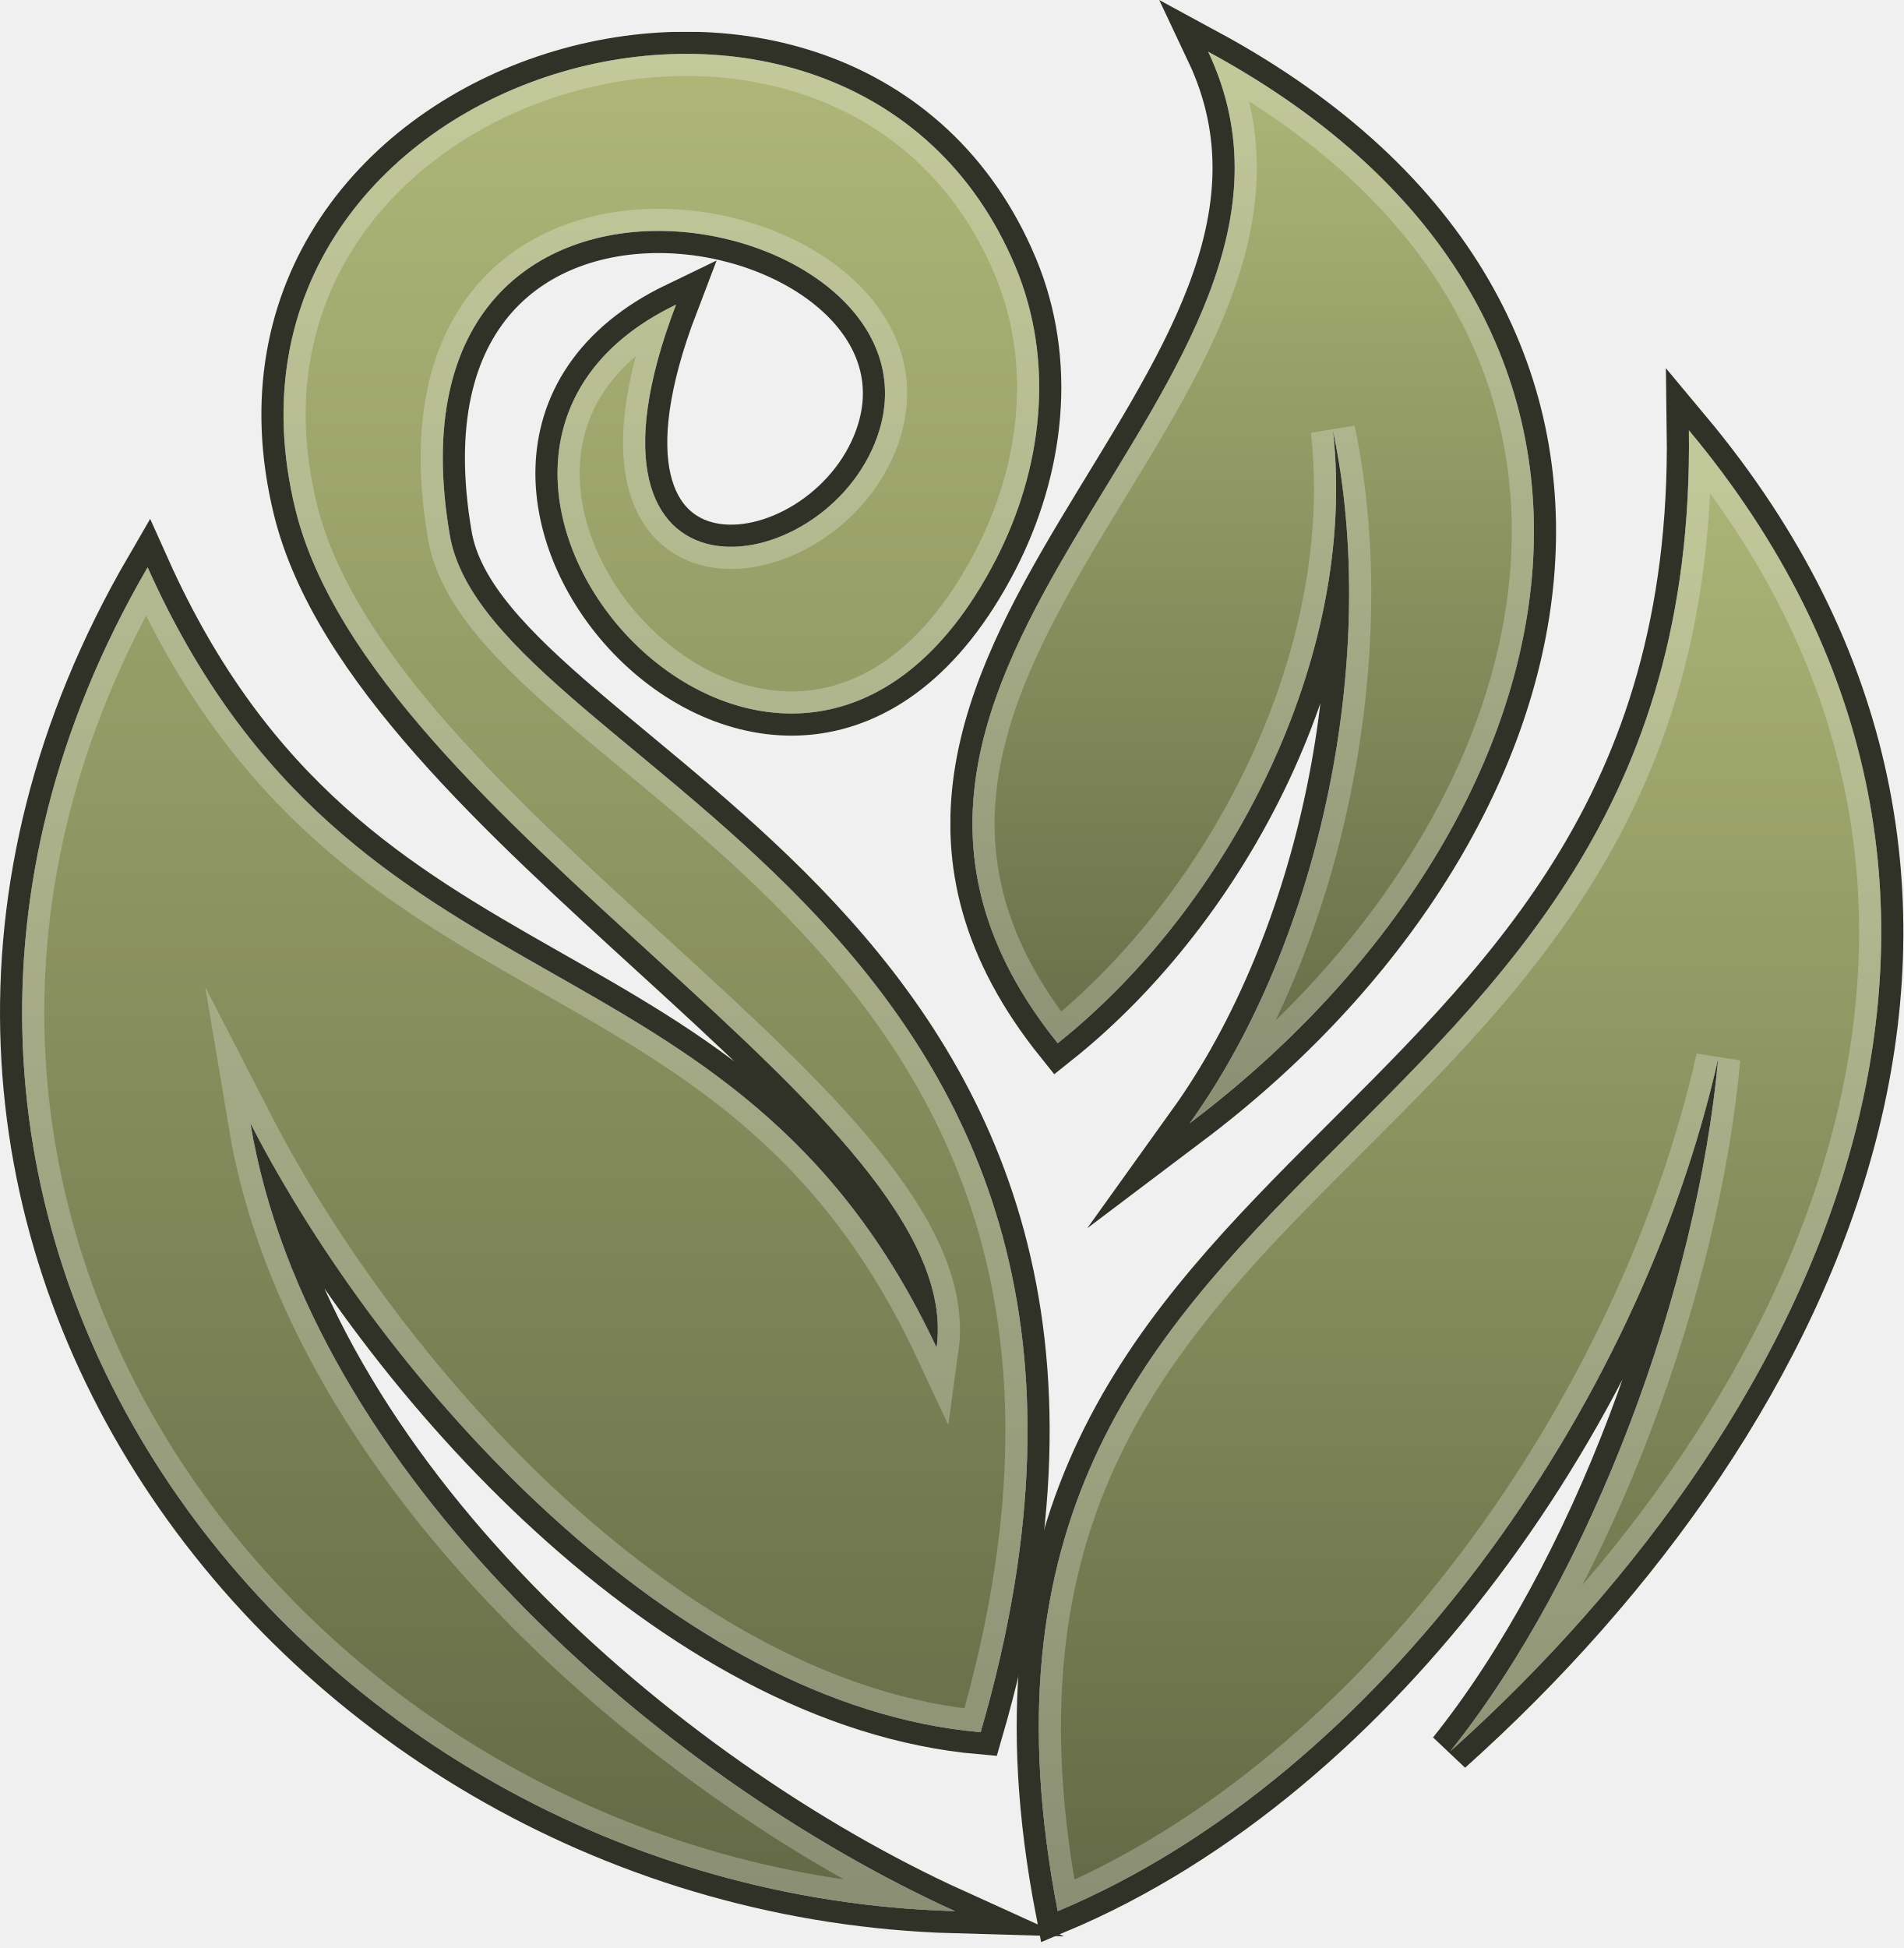
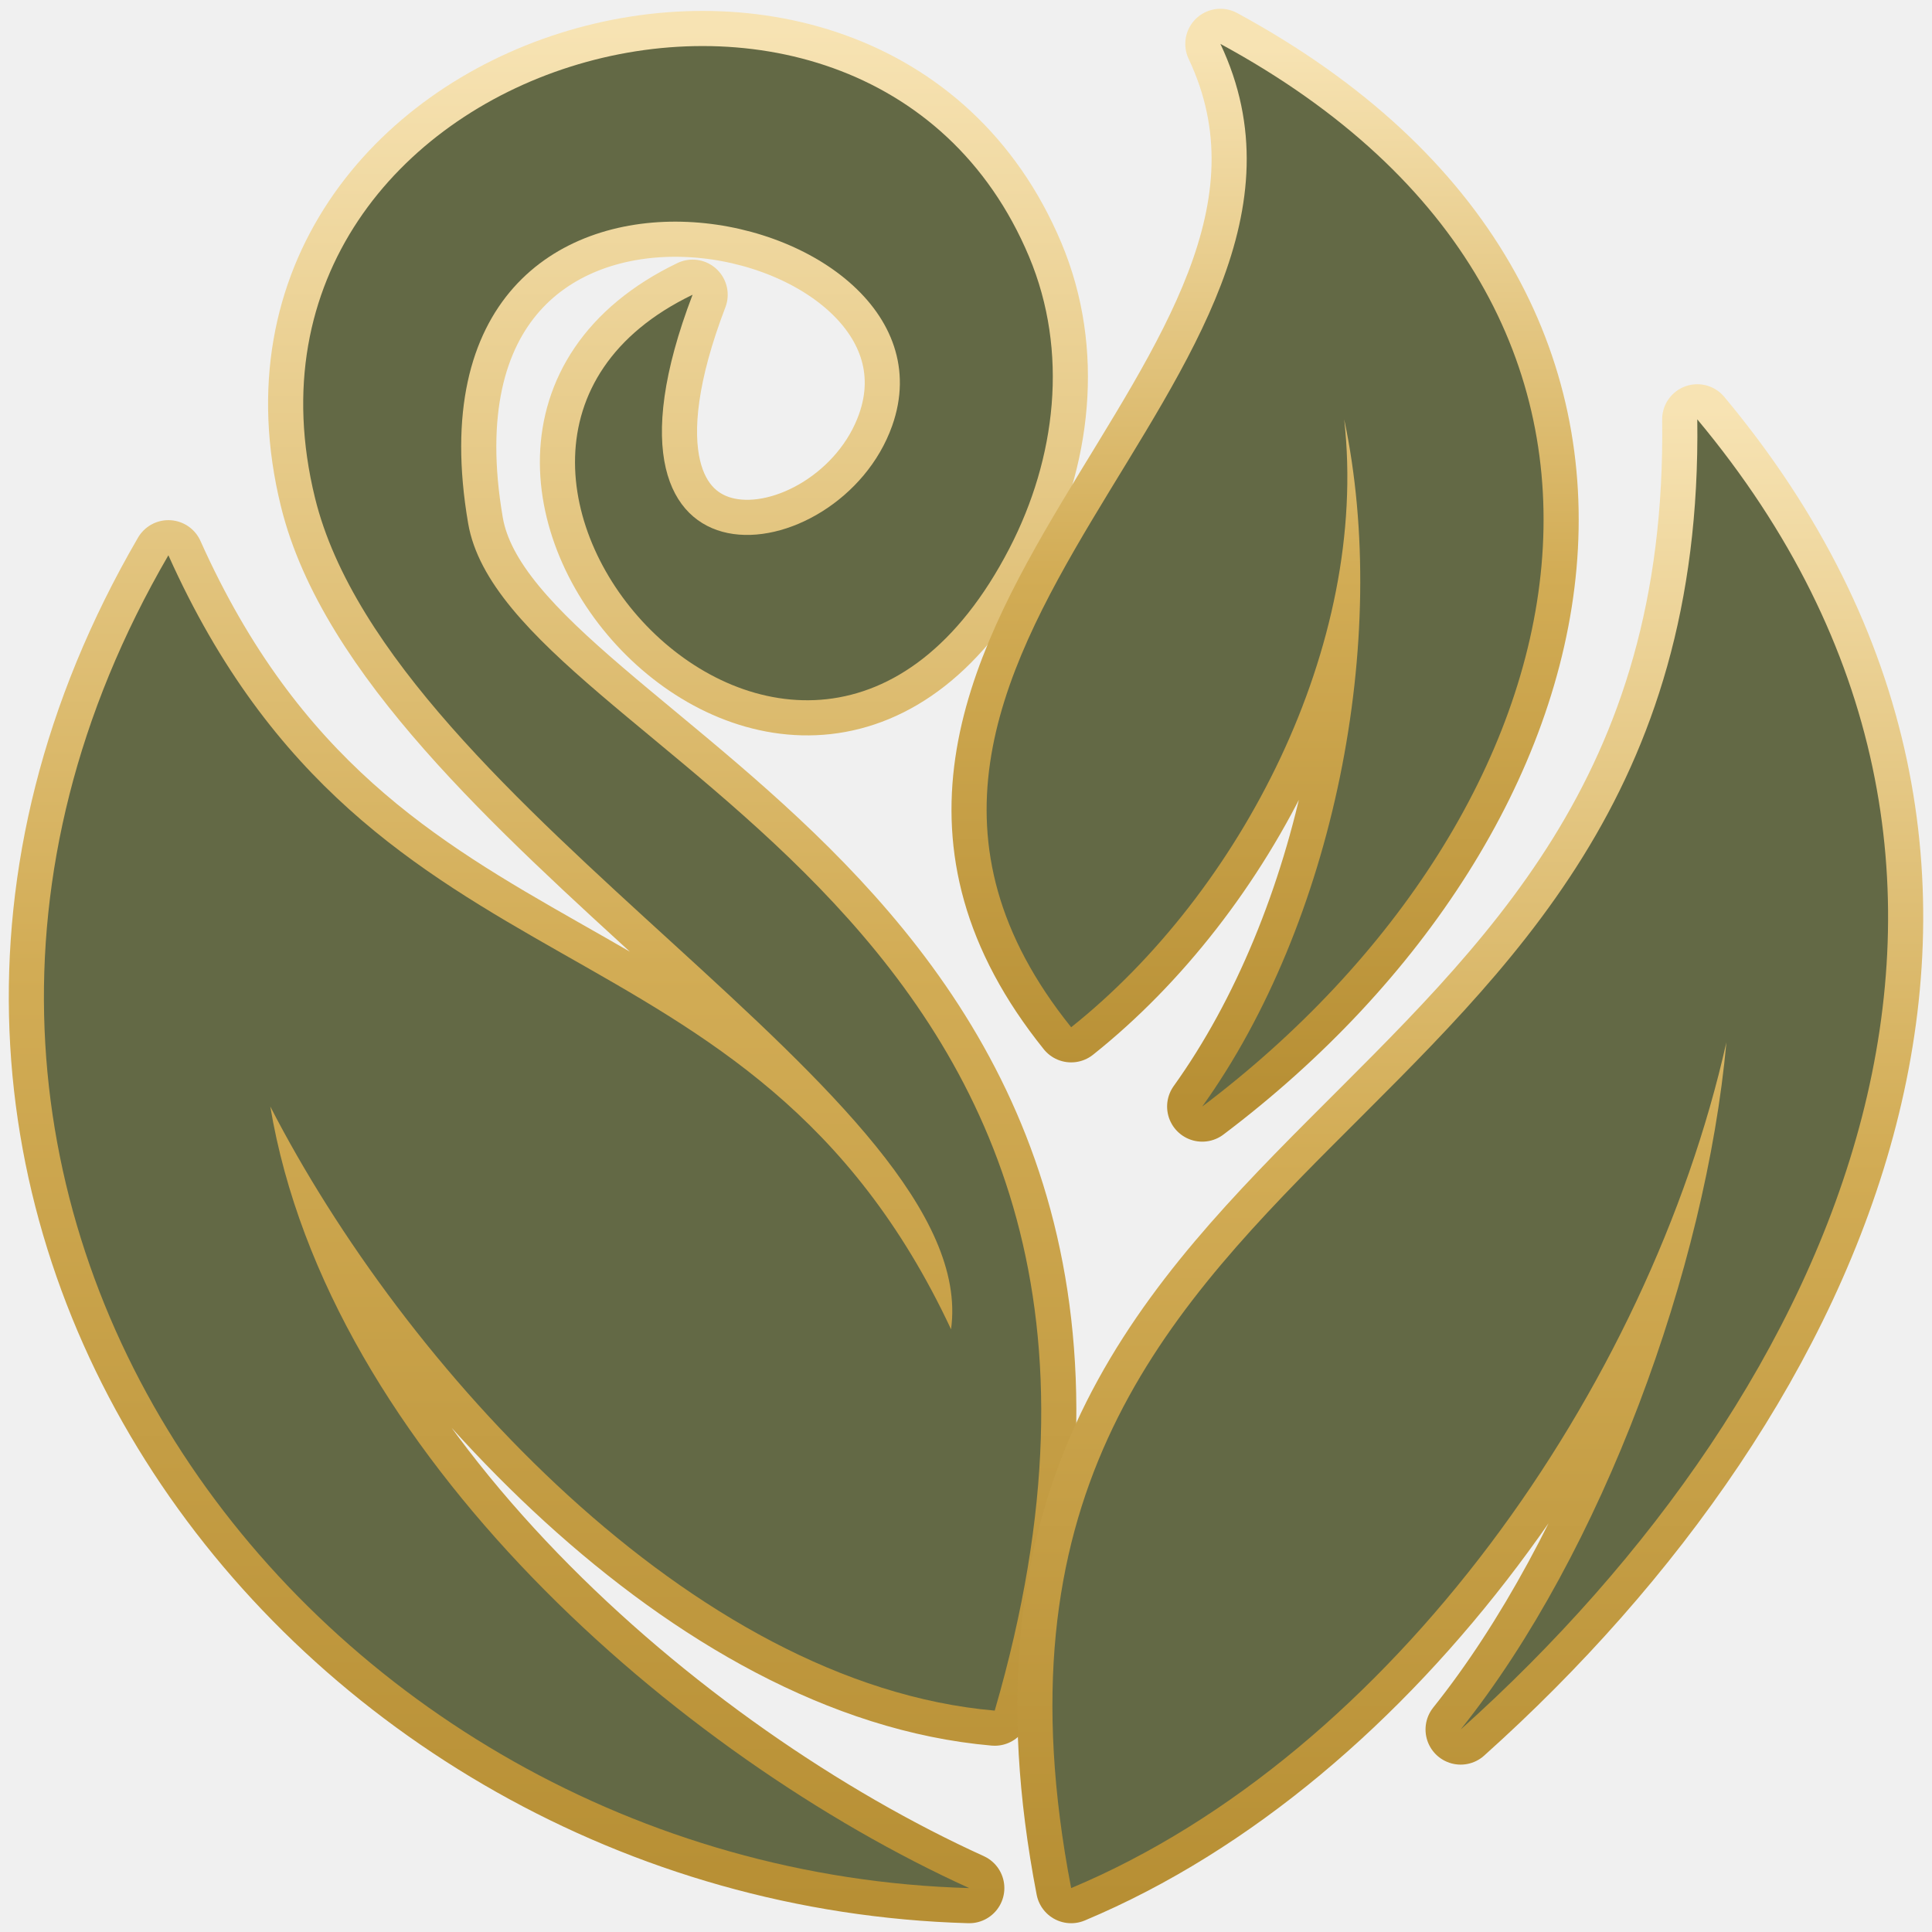
- <svg xmlns="http://www.w3.org/2000/svg" xmlns:xlink="http://www.w3.org/1999/xlink" width="86" height="88" viewBox="0 0 86 88" fill="none">
-   <use xlink:href="#stroke0_2496_73" fill="url(#paint0_linear_2496_73)" />
-   <mask id="stroke1_2496_73" maskUnits="userSpaceOnUse" x="0" y="1.434" width="49" height="87" fill="black">
-     <rect fill="white" y="1.434" width="49" height="87" />
-     <use xlink:href="#stroke0_2496_73" />
-   </mask>
-   <path d="M43.147 86.336C13.11 85.488 -10.196 54.624 6.67 25.628C16.033 46.524 33.147 41.28 42.319 60.883C43.763 50.394 16.823 37.194 13.347 23.011C8.456 3.057 38.415 -5.739 45.872 12.025C47.689 16.357 47.1 21.214 44.978 25.313C35.573 43.484 15.65 20.935 30.546 13.761C25.08 28.047 37.261 26.43 39.636 19.732C43.316 9.354 16.842 3.839 20.323 24.172C22.14 34.785 54.95 41.678 44.308 78.252C30.467 77.047 17.38 62.536 11.312 50.737C13.941 66.503 29.909 80.324 43.147 86.336Z" stroke-width="2" stroke-miterlimit="10" stroke="#313227" mask="url(#stroke1_2496_73)" />
-   <use xlink:href="#stroke2_2496_73" fill="url(#paint1_linear_2496_73)" />
-   <mask id="stroke3_2496_73" maskUnits="userSpaceOnUse" x="42.94" y="-0.664" width="28" height="57" fill="black">
-     <rect fill="white" x="42.94" y="-0.664" width="28" height="57" />
-     <use xlink:href="#stroke2_2496_73" />
-   </mask>
-   <path d="M60.226 19.437C61.377 29.748 55.484 41.001 47.79 47.126C34.142 30.138 61.716 17.417 54.588 2.336C76.993 14.485 71.462 37.383 53.76 50.737C59.733 42.408 62.355 29.473 60.226 19.437Z" stroke-width="2" stroke-miterlimit="10" stroke="#313227" mask="url(#stroke3_2496_73)" />
-   <use xlink:href="#stroke4_2496_73" fill="url(#paint2_linear_2496_73)" />
-   <mask id="stroke5_2496_73" maskUnits="userSpaceOnUse" x="45.937" y="16.437" width="41" height="72" fill="black">
-     <rect fill="white" x="45.937" y="16.437" width="41" height="72" />
-     <use xlink:href="#stroke4_2496_73" />
-   </mask>
-   <path d="M47.79 86.336C41.018 51.205 76.779 53.585 76.309 19.437C93.47 39.994 82.746 63.693 65.531 79.112C71.99 71.032 76.7 58.092 77.635 47.813C74.088 63.572 62.396 80.211 47.79 86.336Z" stroke-width="2" stroke-miterlimit="10" stroke="#313227" mask="url(#stroke5_2496_73)" />
-   <mask id="stroke6_2496_73" fill="white">
-     <path d="M43.147 86.336C13.11 85.488 -10.196 54.624 6.67 25.628C16.033 46.524 33.147 41.28 42.319 60.883C43.763 50.394 16.823 37.194 13.347 23.011C8.456 3.057 38.415 -5.739 45.872 12.025C47.689 16.357 47.1 21.214 44.978 25.313C35.573 43.484 15.65 20.935 30.546 13.761C25.08 28.047 37.261 26.43 39.636 19.732C43.316 9.354 16.842 3.839 20.323 24.172C22.14 34.785 54.95 41.678 44.308 78.252C30.467 77.047 17.38 62.536 11.312 50.737C13.941 66.503 29.909 80.324 43.147 86.336Z" />
-   </mask>
-   <path d="M43.147 86.336C13.11 85.488 -10.196 54.624 6.67 25.628C16.033 46.524 33.147 41.28 42.319 60.883C43.763 50.394 16.823 37.194 13.347 23.011C8.456 3.057 38.415 -5.739 45.872 12.025C47.689 16.357 47.1 21.214 44.978 25.313C35.573 43.484 15.65 20.935 30.546 13.761C25.08 28.047 37.261 26.43 39.636 19.732C43.316 9.354 16.842 3.839 20.323 24.172C22.14 34.785 54.95 41.678 44.308 78.252C30.467 77.047 17.38 62.536 11.312 50.737C13.941 66.503 29.909 80.324 43.147 86.336Z" stroke-width="2" stroke-miterlimit="10" stroke="white" stroke-opacity="0.25" mask="url(#stroke6_2496_73)" />
-   <mask id="stroke7_2496_73" fill="white">
-     <path d="M60.226 19.437C61.377 29.748 55.484 41.001 47.79 47.126C34.142 30.138 61.716 17.417 54.588 2.336C76.993 14.485 71.462 37.383 53.76 50.737C59.733 42.408 62.355 29.473 60.226 19.437Z" />
-   </mask>
-   <path d="M60.226 19.437C61.377 29.748 55.484 41.001 47.79 47.126C34.142 30.138 61.716 17.417 54.588 2.336C76.993 14.485 71.462 37.383 53.76 50.737C59.733 42.408 62.355 29.473 60.226 19.437Z" stroke-width="2" stroke-miterlimit="10" stroke="white" stroke-opacity="0.25" mask="url(#stroke7_2496_73)" />
-   <mask id="stroke8_2496_73" fill="white">
-     <path d="M47.79 86.336C41.018 51.205 76.779 53.585 76.309 19.437C93.47 39.994 82.746 63.693 65.531 79.112C71.99 71.032 76.7 58.092 77.635 47.813C74.088 63.572 62.396 80.211 47.79 86.336Z" />
-   </mask>
-   <path d="M47.79 86.336C41.018 51.205 76.779 53.585 76.309 19.437C93.47 39.994 82.746 63.693 65.531 79.112C71.99 71.032 76.7 58.092 77.635 47.813C74.088 63.572 62.396 80.211 47.79 86.336Z" stroke-width="2" stroke-miterlimit="10" stroke="white" stroke-opacity="0.25" mask="url(#stroke8_2496_73)" />
+ <svg xmlns="http://www.w3.org/2000/svg" viewBox="-2 -2 88 88">
  <defs>
-     <linearGradient id="paint0_linear_2496_73" x1="23.977" y1="2.434" x2="23.977" y2="86.336" gradientUnits="userSpaceOnUse">
-       <stop stop-color="#AEB778" />
-       <stop offset="1" stop-color="#636945" />
+     <linearGradient id="gold" x1="0" y1="0" x2="0" y2="1">
+       <stop offset="0" stop-color="#f7e3b3" />
+       <stop offset="0.5" stop-color="#d2ac55" />
+       <stop offset="1" stop-color="#b78f34" />
    </linearGradient>
-     <linearGradient id="paint1_linear_2496_73" x1="56.624" y1="2.336" x2="56.624" y2="50.737" gradientUnits="userSpaceOnUse">
-       <stop stop-color="#AEB778" />
-       <stop offset="1" stop-color="#636945" />
-     </linearGradient>
-     <linearGradient id="paint2_linear_2496_73" x1="65.968" y1="19.437" x2="65.968" y2="86.336" gradientUnits="userSpaceOnUse">
-       <stop stop-color="#AEB778" />
-       <stop offset="1" stop-color="#636945" />
-     </linearGradient>
-     <path id="stroke0_2496_73" d="M43.147 86.336C13.11 85.488 -10.196 54.624 6.67 25.628C16.033 46.524 33.147 41.28 42.319 60.883C43.763 50.394 16.823 37.194 13.347 23.011C8.456 3.057 38.415 -5.739 45.872 12.025C47.689 16.357 47.1 21.214 44.978 25.313C35.573 43.484 15.65 20.935 30.546 13.761C25.08 28.047 37.261 26.43 39.636 19.732C43.316 9.354 16.842 3.839 20.323 24.172C22.14 34.785 54.95 41.678 44.308 78.252C30.467 77.047 17.38 62.536 11.312 50.737C13.941 66.503 29.909 80.324 43.147 86.336Z" />
-     <path id="stroke2_2496_73" d="M60.226 19.437C61.377 29.748 55.484 41.001 47.79 47.126C34.142 30.138 61.716 17.417 54.588 2.336C76.993 14.485 71.462 37.383 53.76 50.737C59.733 42.408 62.355 29.473 60.226 19.437Z" />
-     <path id="stroke4_2496_73" d="M47.79 86.336C41.018 51.205 76.779 53.585 76.309 19.437C93.47 39.994 82.746 63.693 65.531 79.112C71.99 71.032 76.7 58.092 77.635 47.813C74.088 63.572 62.396 80.211 47.79 86.336Z" />
  </defs>
+   <g fill="#636945" stroke="url(#gold)" stroke-width="3.2" stroke-linejoin="round" paint-order="stroke">
+     <path d="M42.147 84C12.11 83.152 -11.196 52.288 5.67 23.292C15.033 44.188 32.147 38.944 41.319 58.547C42.763 48.058 15.823 34.858 12.347 20.675C7.456 0.722 37.415 -8.075 44.872 9.689C46.689 14.021 46.1 18.878 43.978 22.977C34.573 41.148 14.65 18.599 29.546 11.425C24.08 25.711 36.261 24.094 38.636 17.396C42.316 7.018 15.842 1.503 19.323 21.836C21.14 32.449 53.95 39.342 43.308 75.916C29.467 74.711 16.38 60.2 10.312 48.401C12.941 64.167 28.909 77.988 42.147 84Z" />
+     <path d="M59.226 17.101C60.377 27.412 54.484 38.665 46.79 44.79C33.142 27.802 60.716 15.081 53.588 0C75.993 12.149 70.462 35.047 52.76 48.401C58.733 40.072 61.355 27.137 59.226 17.101Z" />
+     <path d="M46.79 84C40.018 48.869 75.779 51.249 75.309 17.101C92.47 37.658 81.746 61.357 64.531 76.776C70.99 68.696 75.7 55.756 76.635 45.477C73.088 61.236 61.396 77.875 46.79 84Z" />
+   </g>
</svg>
